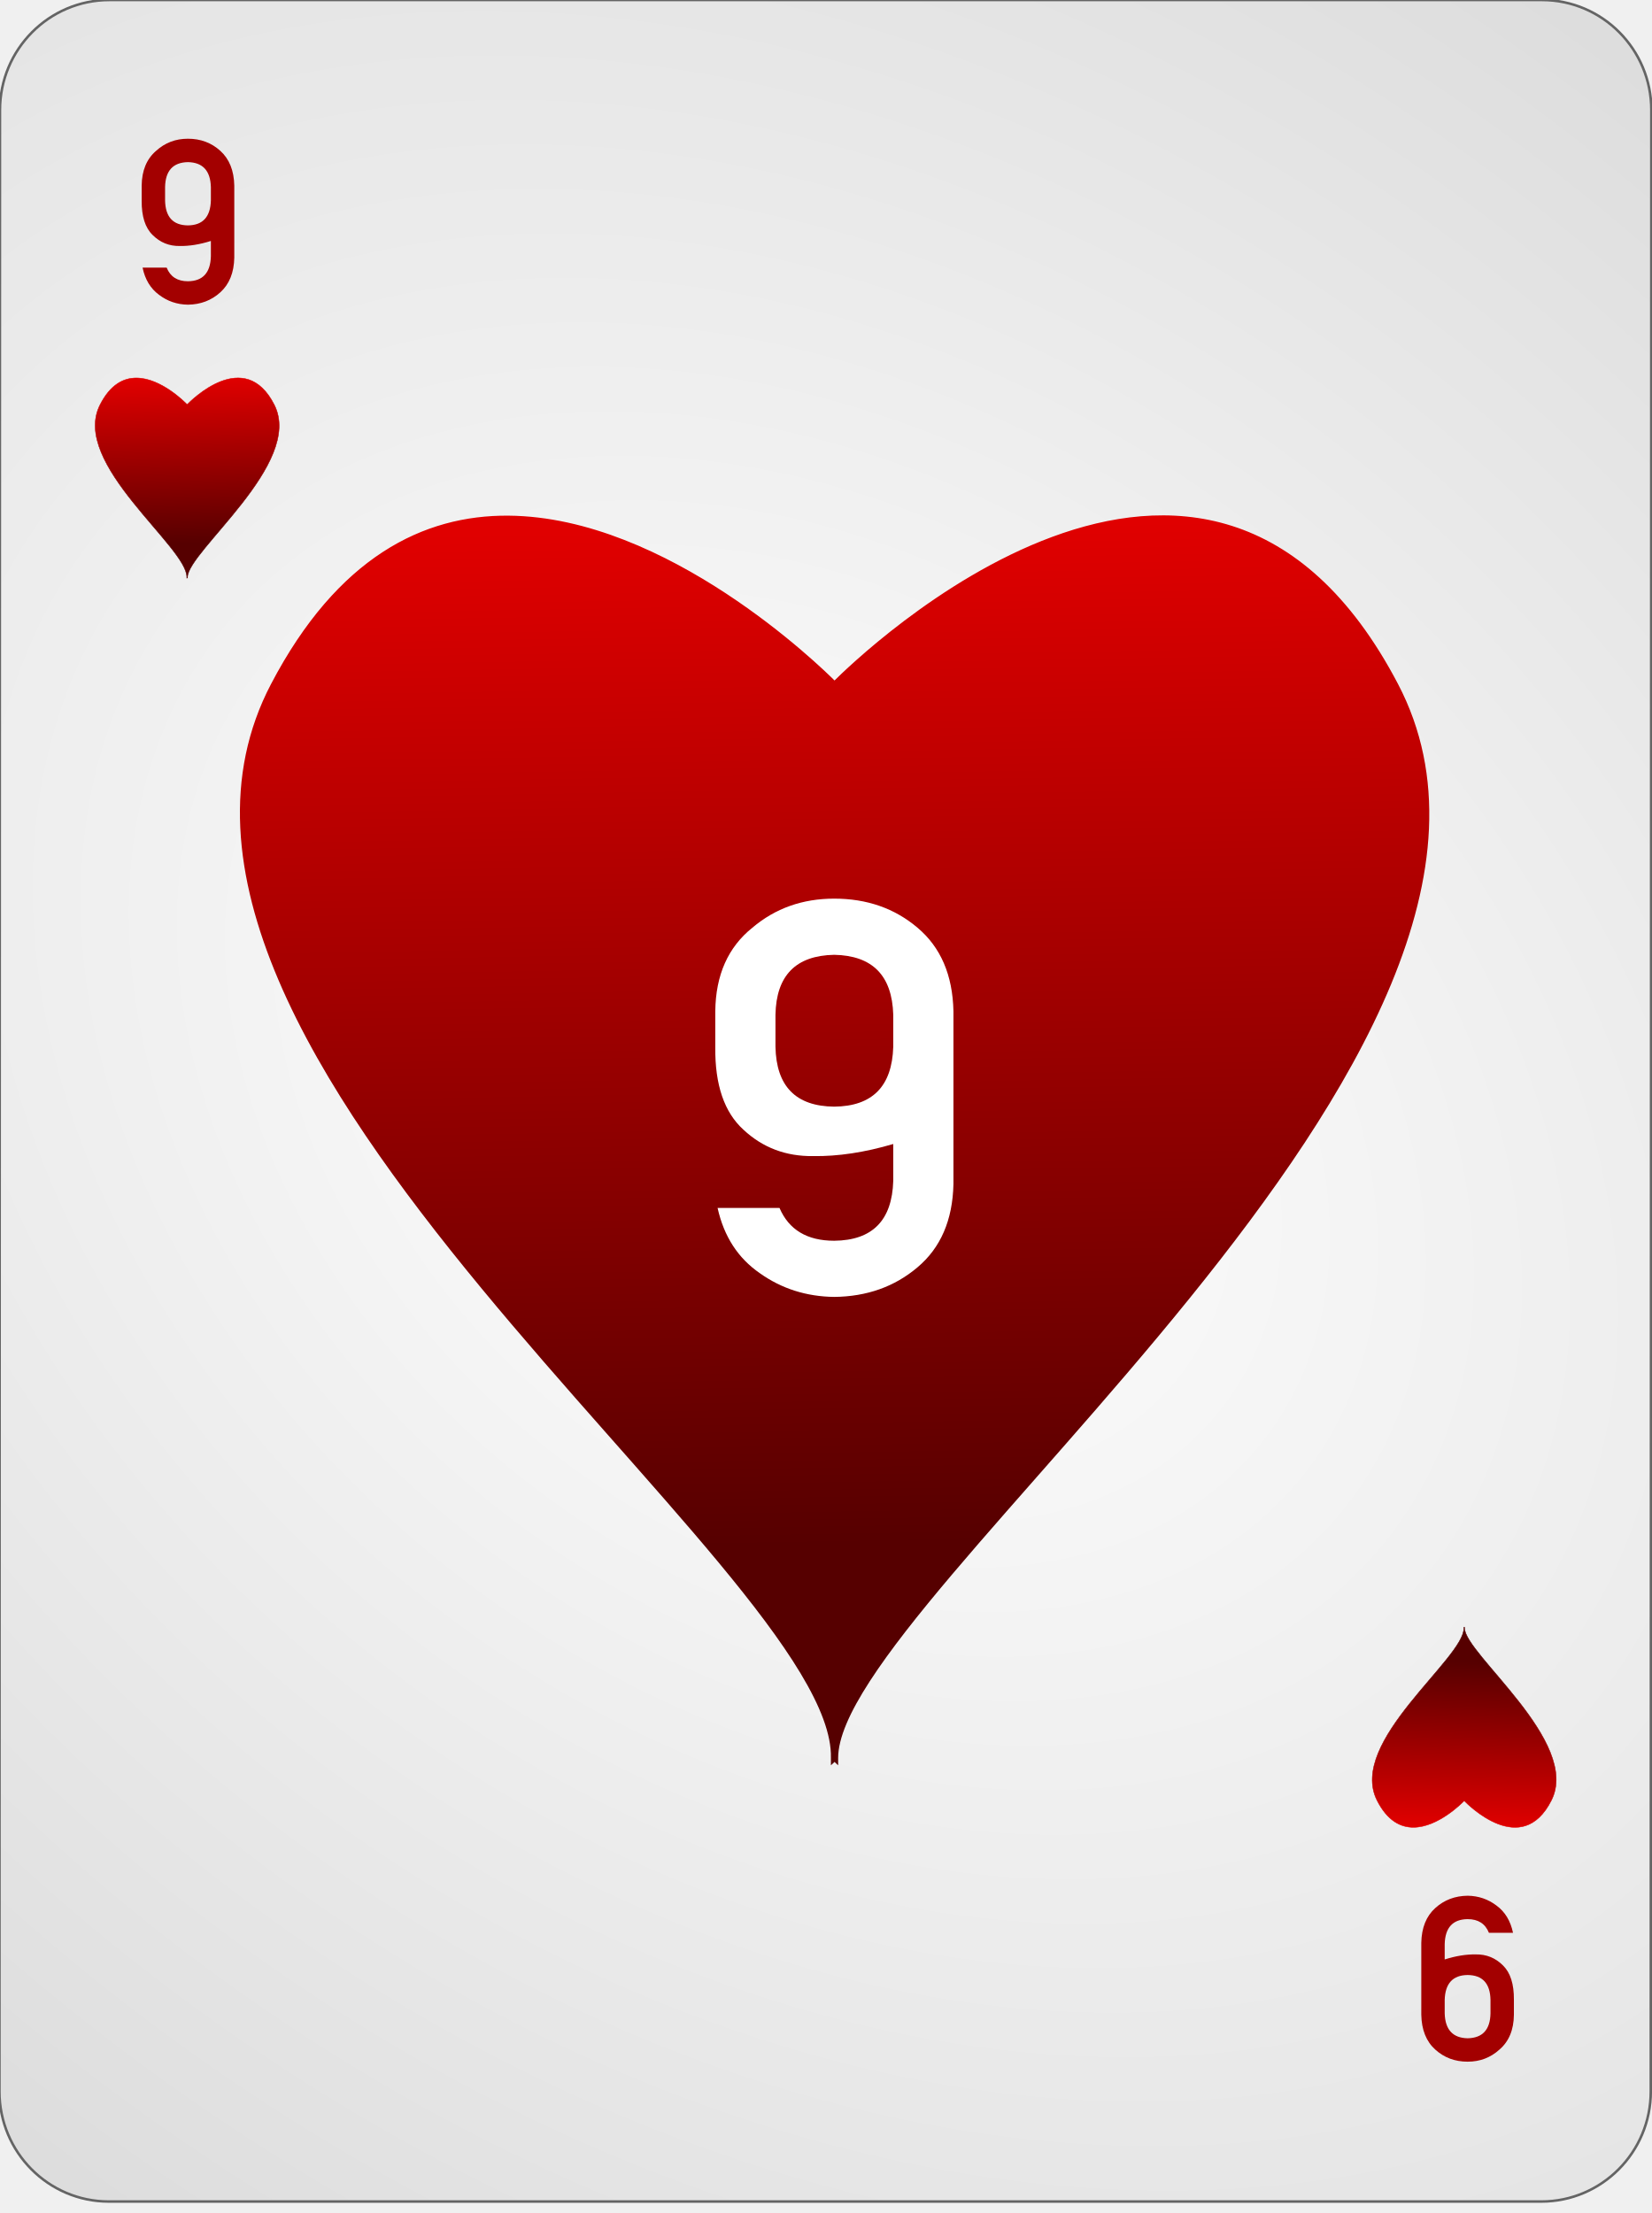
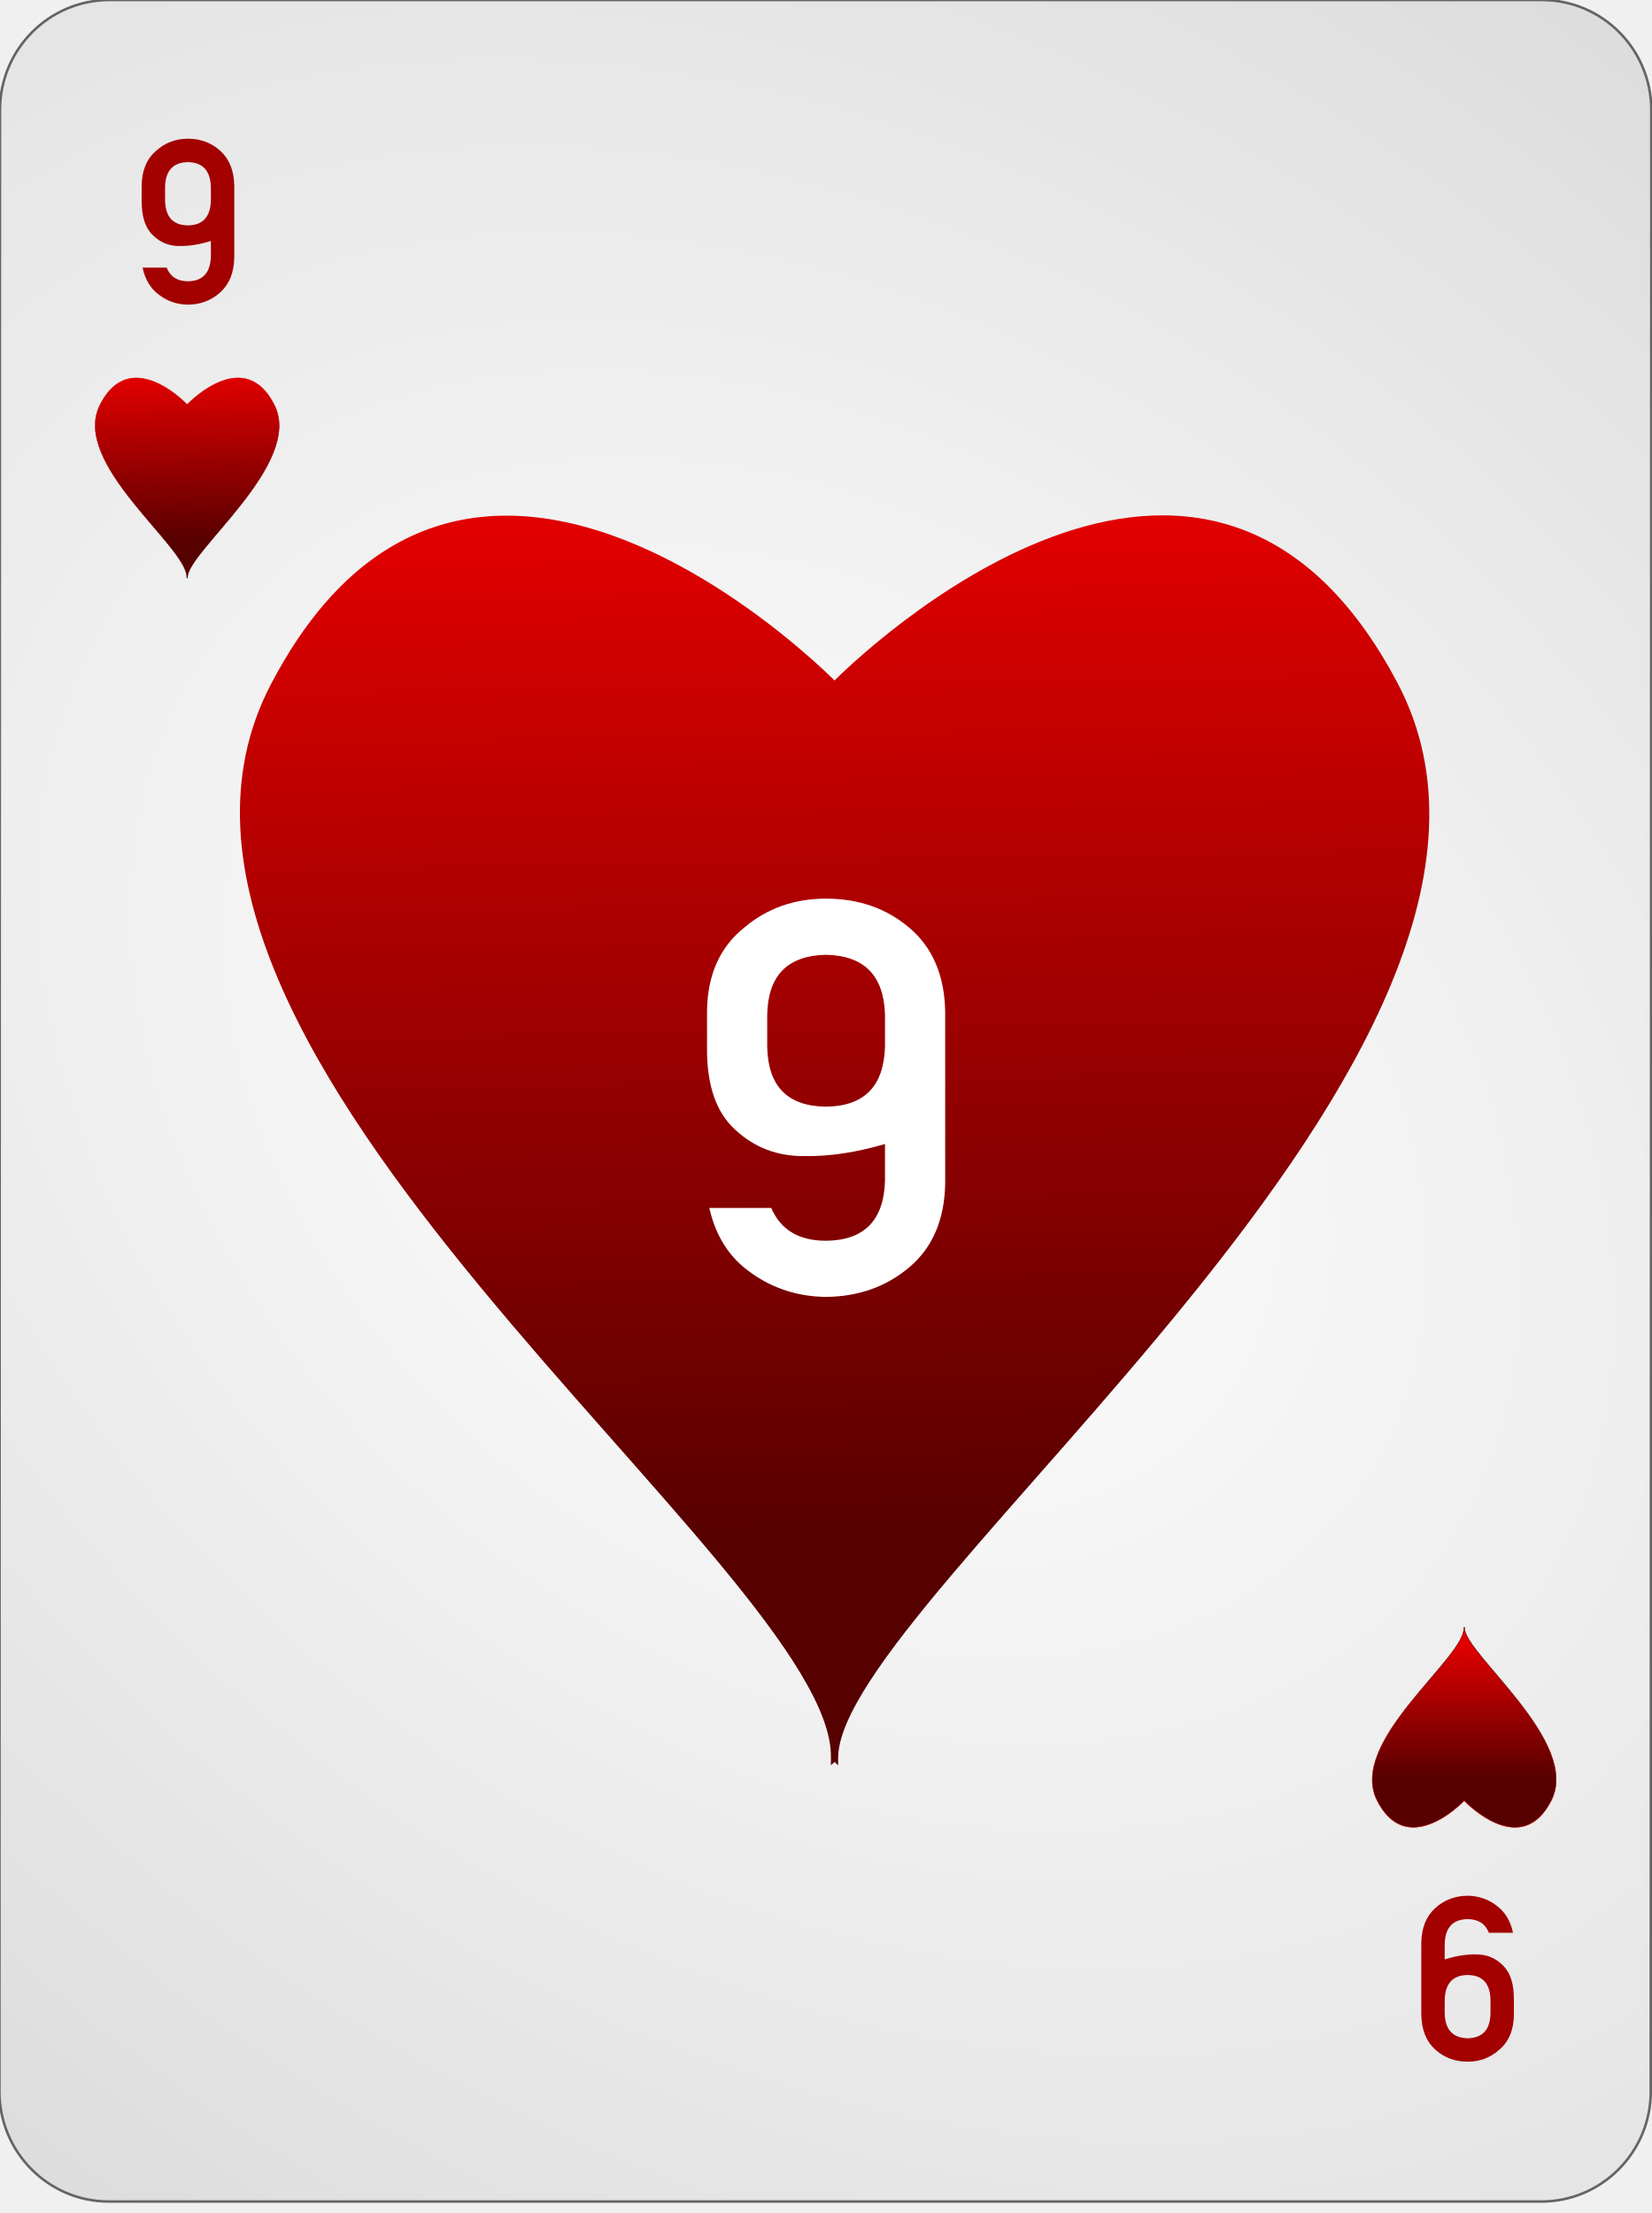
<svg xmlns="http://www.w3.org/2000/svg" width="100%" height="100%" viewBox="0 0 144 193" version="1.1" xml:space="preserve" style="fill-rule:evenodd;clip-rule:evenodd;">
  <path id="Card-background" d="M143.997,9.6c0.002,-5.298 -4.272,-9.6 -9.538,-9.6l-124.918,0c-5.266,0 -9.542,4.302 -9.544,9.6l-0.048,172.8c-0.001,5.298 4.273,9.6 9.539,9.6l124.917,0c5.266,0 9.543,-4.302 9.544,-9.6l0.048,-172.8Z" style="fill:url(#_Radial1);stroke:#646464;stroke-width:0.22px;" />
  <g id="Hearts">
    <path id="path7647" d="M44.333,45.091c-7.348,-0.057 -14.803,3.568 -20.591,14.617c-16.662,31.808 49.225,77.122 48.834,93.606l0,0.365c0,0 0.161,-0.149 0.196,-0.182c0.035,0.032 0.195,0.182 0.195,0.182l0,-0.365c0,-14.078 65.496,-61.798 48.834,-93.606c-16.649,-31.784 -47.001,-2.223 -49.029,-0.194c-1.322,-1.322 -14.649,-14.315 -28.439,-14.423l0,0Z" style="fill:url(#_Linear2);stroke:url(#_Linear3);stroke-width:0.24px;" />
    <path id="path8171" d="M11.911,32.963c-1.139,-0.009 -2.295,0.574 -3.192,2.349c-2.584,5.11 7.631,12.39 7.571,15.038l0,0.059c0,0 0.024,-0.024 0.03,-0.03c0.005,0.006 0.03,0.03 0.03,0.03l0,-0.059c0,-2.262 10.154,-9.928 7.571,-15.038c-2.581,-5.107 -7.287,-0.357 -7.601,-0.031c-0.205,-0.213 -2.271,-2.3 -4.409,-2.318l0,0Z" style="fill:url(#_Linear4);stroke:url(#_Linear5);stroke-width:0.04px;" />
    <path id="path5021" d="M123.271,159.365c-1.139,0.009 -2.295,-0.573 -3.192,-2.349c-2.584,-5.11 7.631,-12.389 7.571,-15.038l0,-0.058c0,0 0.024,0.024 0.03,0.029c0.005,-0.005 0.03,-0.029 0.03,-0.029l0,0.058c0,2.262 10.154,9.928 7.571,15.038c-2.581,5.107 -7.287,0.358 -7.601,0.032c-0.205,0.212 -2.271,2.299 -4.409,2.317l0,0Z" style="fill:url(#_Linear6);stroke:url(#_Linear7);stroke-width:0.04px;" />
  </g>
  <g id="Red-Text">
    <path d="M12.354,17.499c-0.013,1.367 0.306,2.366 0.957,2.998c0.651,0.651 1.439,0.97 2.363,0.957c0.84,0.013 1.745,-0.134 2.715,-0.44l0,1.338c-0.039,1.439 -0.706,2.165 -2.002,2.178c-0.918,0 -1.536,-0.397 -1.855,-1.191l-2.1,0c0.215,1.035 0.694,1.826 1.436,2.373c0.735,0.56 1.575,0.846 2.519,0.859c1.107,-0.013 2.048,-0.371 2.822,-1.074c0.788,-0.71 1.195,-1.719 1.221,-3.028l0,-6.279c-0.026,-1.315 -0.433,-2.327 -1.221,-3.037c-0.774,-0.703 -1.715,-1.055 -2.822,-1.055c-1.074,0 -1.998,0.352 -2.773,1.055c-0.827,0.71 -1.247,1.722 -1.26,3.037l0,1.309Zm2.041,-1.182c0.026,-1.426 0.69,-2.152 1.992,-2.178c1.296,0.026 1.963,0.752 2.002,2.178l0,1.162c-0.039,1.439 -0.706,2.165 -2.002,2.178c-1.302,-0.013 -1.966,-0.739 -1.992,-2.178l0,-1.162Z" style="fill:#a30000;fill-rule:nonzero;" />
    <path d="M132.013,174.402c0.013,-1.367 -0.306,-2.366 -0.957,-2.998c-0.651,-0.651 -1.439,-0.97 -2.364,-0.957c-0.839,-0.013 -1.744,0.134 -2.714,0.44l0,-1.338c0.039,-1.439 0.706,-2.165 2.001,-2.178c0.918,0 1.537,0.397 1.856,1.192l2.1,0c-0.215,-1.036 -0.694,-1.827 -1.436,-2.373c-0.736,-0.56 -1.575,-0.847 -2.52,-0.86c-1.106,0.013 -2.047,0.371 -2.822,1.074c-0.788,0.71 -1.194,1.719 -1.22,3.028l0,6.279c0.026,1.315 0.432,2.328 1.22,3.037c0.775,0.703 1.716,1.055 2.822,1.055c1.075,0 1.999,-0.352 2.774,-1.055c0.827,-0.709 1.247,-1.722 1.26,-3.037l0,-1.309Zm-2.041,1.182c-0.026,1.426 -0.69,2.152 -1.993,2.178c-1.295,-0.026 -1.962,-0.752 -2.001,-2.178l0,-1.162c0.039,-1.439 0.706,-2.165 2.001,-2.178c1.303,0.013 1.967,0.739 1.993,2.178l0,1.162Z" style="fill:#a30000;fill-rule:nonzero;" />
  </g>
-   <g id="Center-Text" transform="matrix(0.233905,0,0,0.218311,72.7568,112.825)">
+   <g id="Center-Text" transform="matrix(0.233905,0,0,0.218311,72.0368,112.825)">
    <path d="M-44.393,-98.448c-0.143,15.031 3.364,26.017 10.521,32.959c7.158,7.158 15.818,10.665 25.981,10.522c9.233,0.143 19.182,-1.468 29.846,-4.832l0,14.709c-0.43,15.817 -7.766,23.797 -22.009,23.94c-10.091,0 -16.891,-4.365 -20.398,-13.097l-23.082,0c2.362,11.38 7.623,20.076 15.782,26.088c8.088,6.155 17.32,9.304 27.698,9.447c12.168,-0.143 22.51,-4.079 31.027,-11.809c8.66,-7.801 13.133,-18.895 13.42,-33.281l0,-69.032c-0.287,-14.457 -4.76,-25.587 -13.42,-33.388c-8.517,-7.73 -18.859,-11.595 -31.027,-11.595c-11.809,0 -21.972,3.865 -30.489,11.595c-9.09,7.801 -13.706,18.931 -13.85,33.388l0,14.386Zm22.438,-12.99c0.287,-15.674 7.587,-23.654 21.901,-23.941c14.243,0.287 21.579,8.267 22.009,23.941l0,12.776c-0.43,15.817 -7.766,23.798 -22.009,23.941c-14.314,-0.143 -21.614,-8.124 -21.901,-23.941l0,-12.776Z" style="fill:none;" />
    <path d="M-44.393,-98.448c-0.143,15.031 3.364,26.017 10.521,32.959c7.158,7.158 15.818,10.665 25.981,10.522c9.233,0.143 19.182,-1.468 29.846,-4.832l0,14.709c-0.43,15.817 -7.766,23.797 -22.009,23.94c-10.091,0 -16.891,-4.365 -20.398,-13.097l-23.082,0c2.362,11.38 7.623,20.076 15.782,26.088c8.088,6.155 17.32,9.304 27.698,9.447c12.168,-0.143 22.51,-4.079 31.027,-11.809c8.66,-7.801 13.133,-18.895 13.42,-33.281l0,-69.032c-0.287,-14.457 -4.76,-25.587 -13.42,-33.388c-8.517,-7.73 -18.859,-11.595 -31.027,-11.595c-11.809,0 -21.972,3.865 -30.489,11.595c-9.09,7.801 -13.706,18.931 -13.85,33.388l0,14.386Zm22.438,-12.99c0.287,-15.674 7.587,-23.654 21.901,-23.941c14.243,0.287 21.579,8.267 22.009,23.941l0,12.776c-0.43,15.817 -7.766,23.798 -22.009,23.941c-14.314,-0.143 -21.614,-8.124 -21.901,-23.941l0,-12.776Z" style="fill:#fff;fill-rule:nonzero;" />
  </g>
  <defs>
    <radialGradient id="_Radial1" cx="0" cy="0" r="1" gradientUnits="userSpaceOnUse" gradientTransform="matrix(126.864,97.3356,-71.3658,95.5156,71.9734,96)">
      <stop offset="0%" style="stop-color:#fff;stop-opacity:1" />
      <stop offset="100%" style="stop-color:#dcdcdc;stop-opacity:1" />
    </radialGradient>
    <linearGradient id="_Linear2" x1="0" y1="0" x2="1" y2="0" gradientUnits="userSpaceOnUse" gradientTransform="matrix(2.46125,89.2726,-93.7296,2.34421,72.9672,45.6127)">
      <stop offset="0%" style="stop-color:#e00000;stop-opacity:1" />
      <stop offset="100%" style="stop-color:#560000;stop-opacity:1" />
    </linearGradient>
    <linearGradient id="_Linear3" x1="0" y1="0" x2="1" y2="0" gradientUnits="userSpaceOnUse" gradientTransform="matrix(2.46125,89.2726,-93.7296,2.34421,72.9672,45.6127)">
      <stop offset="0%" style="stop-color:#e00000;stop-opacity:1" />
      <stop offset="100%" style="stop-color:#560000;stop-opacity:1" />
    </linearGradient>
    <linearGradient id="_Linear4" x1="0" y1="0" x2="1" y2="0" gradientUnits="userSpaceOnUse" gradientTransform="matrix(0.381581,14.342,-14.342,0.381581,16.3501,33.0472)">
      <stop offset="0%" style="stop-color:#e00000;stop-opacity:1" />
      <stop offset="100%" style="stop-color:#560000;stop-opacity:1" />
    </linearGradient>
    <linearGradient id="_Linear5" x1="0" y1="0" x2="1" y2="0" gradientUnits="userSpaceOnUse" gradientTransform="matrix(0.381581,14.342,-14.342,0.381581,16.3501,33.0472)">
      <stop offset="0%" style="stop-color:#e00000;stop-opacity:1" />
      <stop offset="100%" style="stop-color:#560000;stop-opacity:1" />
    </linearGradient>
-     <linearGradient id="_Linear6" x1="0" y1="0" x2="1" y2="0" gradientUnits="userSpaceOnUse" gradientTransform="matrix(0.381581,-14.342,-14.342,-0.381581,127.71,159.281)">
+     <linearGradient id="_Linear6" x1="0" y1="0" x2="1" y2="0" gradientUnits="userSpaceOnUse" gradientTransform="matrix(0.0377273,11.834,-11.834,0.0377273,127.9,143.425)">
      <stop offset="0%" style="stop-color:#e00000;stop-opacity:1" />
      <stop offset="100%" style="stop-color:#560000;stop-opacity:1" />
    </linearGradient>
    <linearGradient id="_Linear7" x1="0" y1="0" x2="1" y2="0" gradientUnits="userSpaceOnUse" gradientTransform="matrix(0.381581,-14.342,-14.342,-0.381581,127.71,159.281)">
      <stop offset="0%" style="stop-color:#e00000;stop-opacity:1" />
      <stop offset="100%" style="stop-color:#560000;stop-opacity:1" />
    </linearGradient>
  </defs>
</svg>
